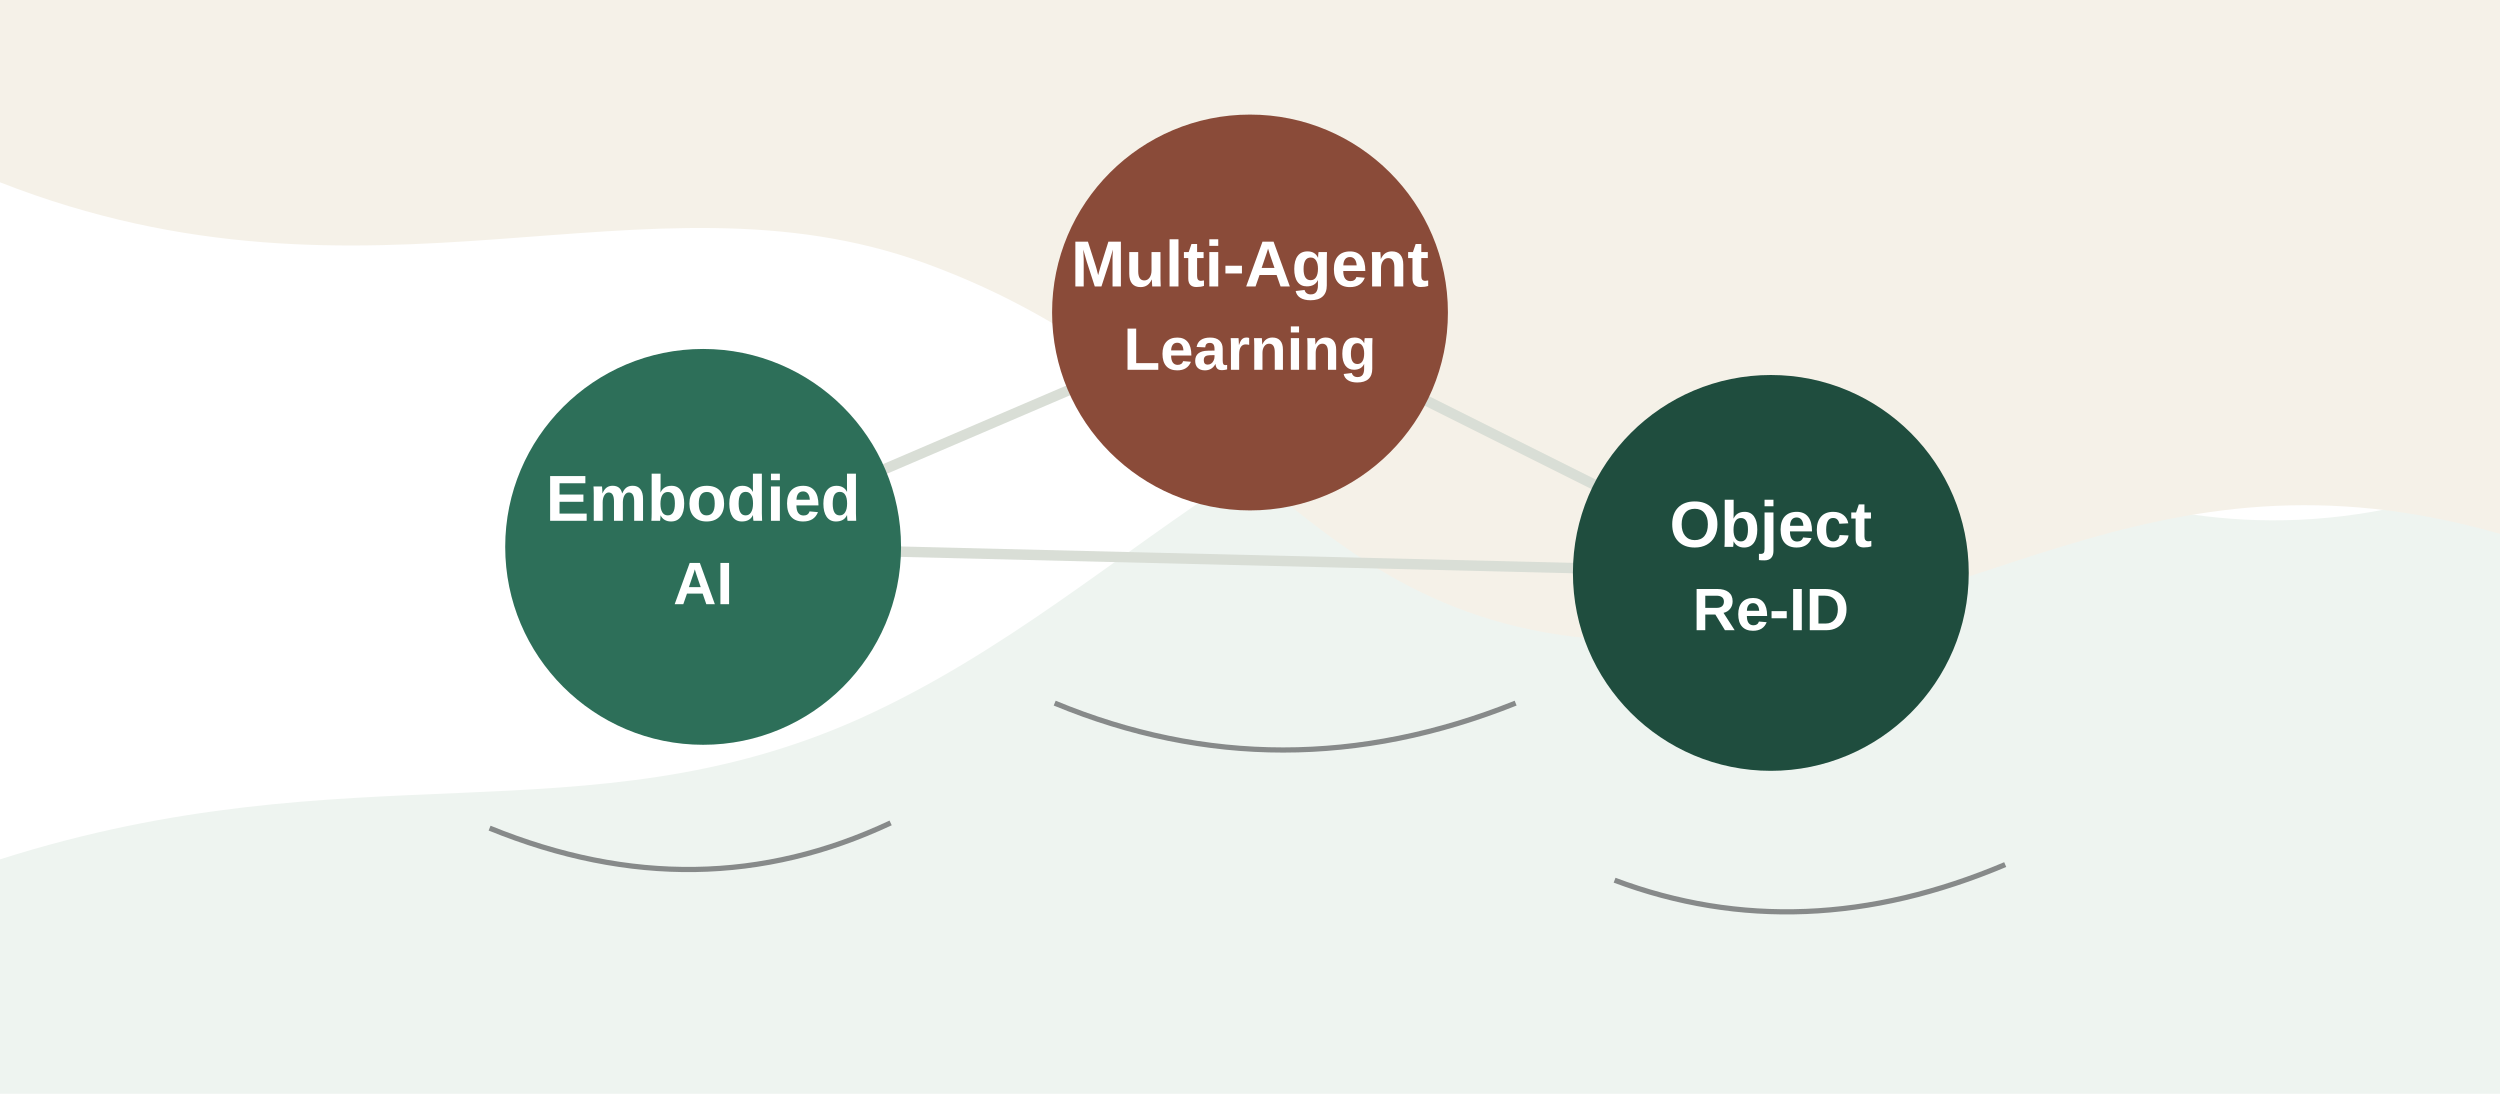
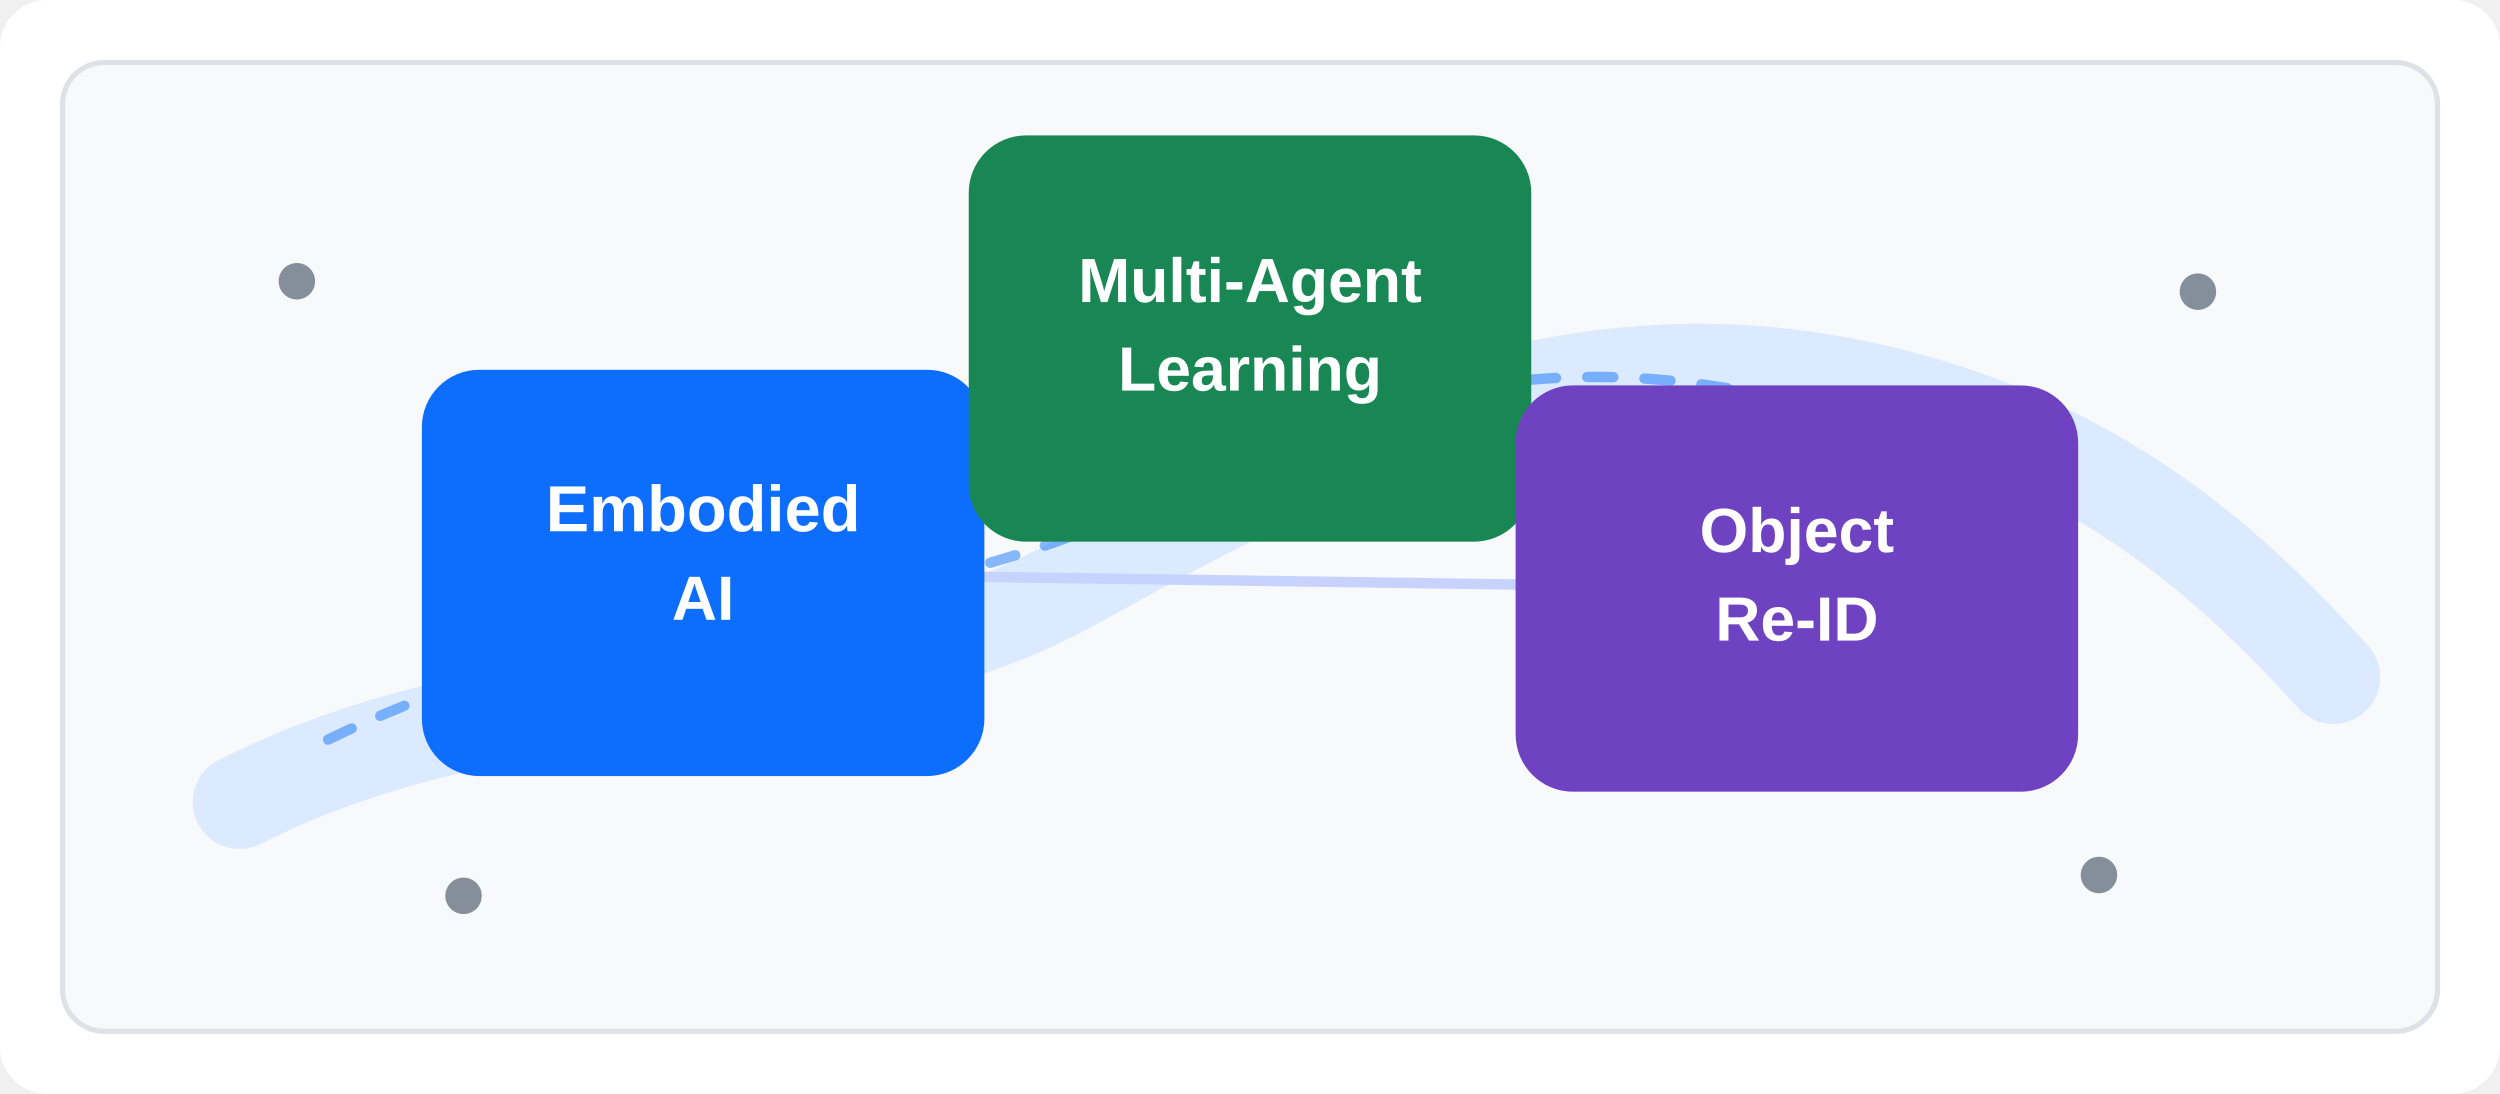
<svg xmlns="http://www.w3.org/2000/svg" viewBox="0 0 960 420" role="img" aria-labelledby="title desc">
-   <rect width="960" height="420" fill="#ffffff" />
-   <path d="M0 330C135 287 225 323 330 276C441 226 505 123 640 138C752 151 821 235 960 183V420H0Z" fill="#eef4f0" />
-   <path d="M0 70C143 126 247 62 355 101C482 147 501 250 640 246C755 243 824 166 960 205V0H0Z" fill="#f5f1e8" />
-   <line x1="270" y1="210" x2="480" y2="120" stroke="#d9ded6" stroke-width="4" />
-   <line x1="480" y1="120" x2="680" y2="220" stroke="#d9ded6" stroke-width="4" />
-   <line x1="270" y1="210" x2="680" y2="220" stroke="#d9ded6" stroke-width="4" />
-   <circle cx="270" cy="210" r="76" fill="#2d6f59" />
-   <circle cx="480" cy="120" r="76" fill="#8a4b39" />
-   <circle cx="680" cy="220" r="76" fill="#1f4d3e" />
-   <text x="270" y="200" text-anchor="middle" font-family="Segoe UI, Arial, sans-serif" font-size="25" font-weight="700" fill="#ffffff">Embodied</text>
-   <text x="270" y="232" text-anchor="middle" font-family="Segoe UI, Arial, sans-serif" font-size="23" font-weight="700" fill="#ffffff">AI</text>
-   <text x="480" y="110" text-anchor="middle" font-family="Segoe UI, Arial, sans-serif" font-size="25" font-weight="700" fill="#ffffff">Multi-Agent</text>
-   <text x="480" y="142" text-anchor="middle" font-family="Segoe UI, Arial, sans-serif" font-size="23" font-weight="700" fill="#ffffff">Learning</text>
-   <text x="680" y="210" text-anchor="middle" font-family="Segoe UI, Arial, sans-serif" font-size="25" font-weight="700" fill="#ffffff">Object</text>
-   <text x="680" y="242" text-anchor="middle" font-family="Segoe UI, Arial, sans-serif" font-size="23" font-weight="700" fill="#ffffff">Re-ID</text>
-   <g fill="none" stroke="#202124" stroke-opacity="0.5" stroke-width="2">
-     <path d="M188 318c54 22 105 21 154-2" />
-     <path d="M405 270c58 24 117 24 177 0" />
-     <path d="M620 338c48 18 98 16 150-6" />
+   <rect width="960" height="420" rx="18" fill="#ffffff" />
+   <rect x="24" y="24" width="912" height="372" rx="16" fill="#f8f9fa" stroke="#dee2e6" stroke-width="2" />
+   <path d="M92 308C202 252 317 278 416 222C526 160 625 118 748 158C815 180 858 218 896 260" fill="none" stroke="#dbeafe" stroke-width="36" stroke-linecap="round" />
+   <path d="M126 284C250 224 340 245 452 188C562 132 658 126 798 196" fill="none" stroke="#0d6efd" stroke-opacity="0.48" stroke-width="4" stroke-linecap="round" stroke-dasharray="10 12" />
+   <line x1="270" y1="220" x2="480" y2="128" stroke="#c7d2fe" stroke-width="4" />
+   <line x1="480" y1="128" x2="690" y2="226" stroke="#c7d2fe" stroke-width="4" />
+   <line x1="270" y1="220" x2="690" y2="226" stroke="#c7d2fe" stroke-width="4" />
+   <g>
+     <rect x="162" y="142" width="216" height="156" rx="22" fill="#0d6efd" />
+     <text x="270" y="204" text-anchor="middle" font-family="Segoe UI, Arial, sans-serif" font-size="25" font-weight="700" fill="#ffffff">Embodied</text>
+     <text x="270" y="238" text-anchor="middle" font-family="Segoe UI, Arial, sans-serif" font-size="24" font-weight="700" fill="#ffffff">AI</text>
+   </g>
+   <g>
+     <rect x="372" y="52" width="216" height="156" rx="22" fill="#198754" />
+     <text x="480" y="116" text-anchor="middle" font-family="Segoe UI, Arial, sans-serif" font-size="24" font-weight="700" fill="#ffffff">Multi-Agent</text>
+     <text x="480" y="150" text-anchor="middle" font-family="Segoe UI, Arial, sans-serif" font-size="24" font-weight="700" fill="#ffffff">Learning</text>
+   </g>
+   <g>
+     <rect x="582" y="148" width="216" height="156" rx="22" fill="#6f42c1" />
+     <text x="690" y="212" text-anchor="middle" font-family="Segoe UI, Arial, sans-serif" font-size="24" font-weight="700" fill="#ffffff">Object</text>
+     <text x="690" y="246" text-anchor="middle" font-family="Segoe UI, Arial, sans-serif" font-size="24" font-weight="700" fill="#ffffff">Re-ID</text>
+   </g>
+   <g fill="#475569" opacity="0.65">
+     <circle cx="114" cy="108" r="7" />
+     <circle cx="844" cy="112" r="7" />
+     <circle cx="178" cy="344" r="7" />
+     <circle cx="806" cy="336" r="7" />
  </g>
</svg>
